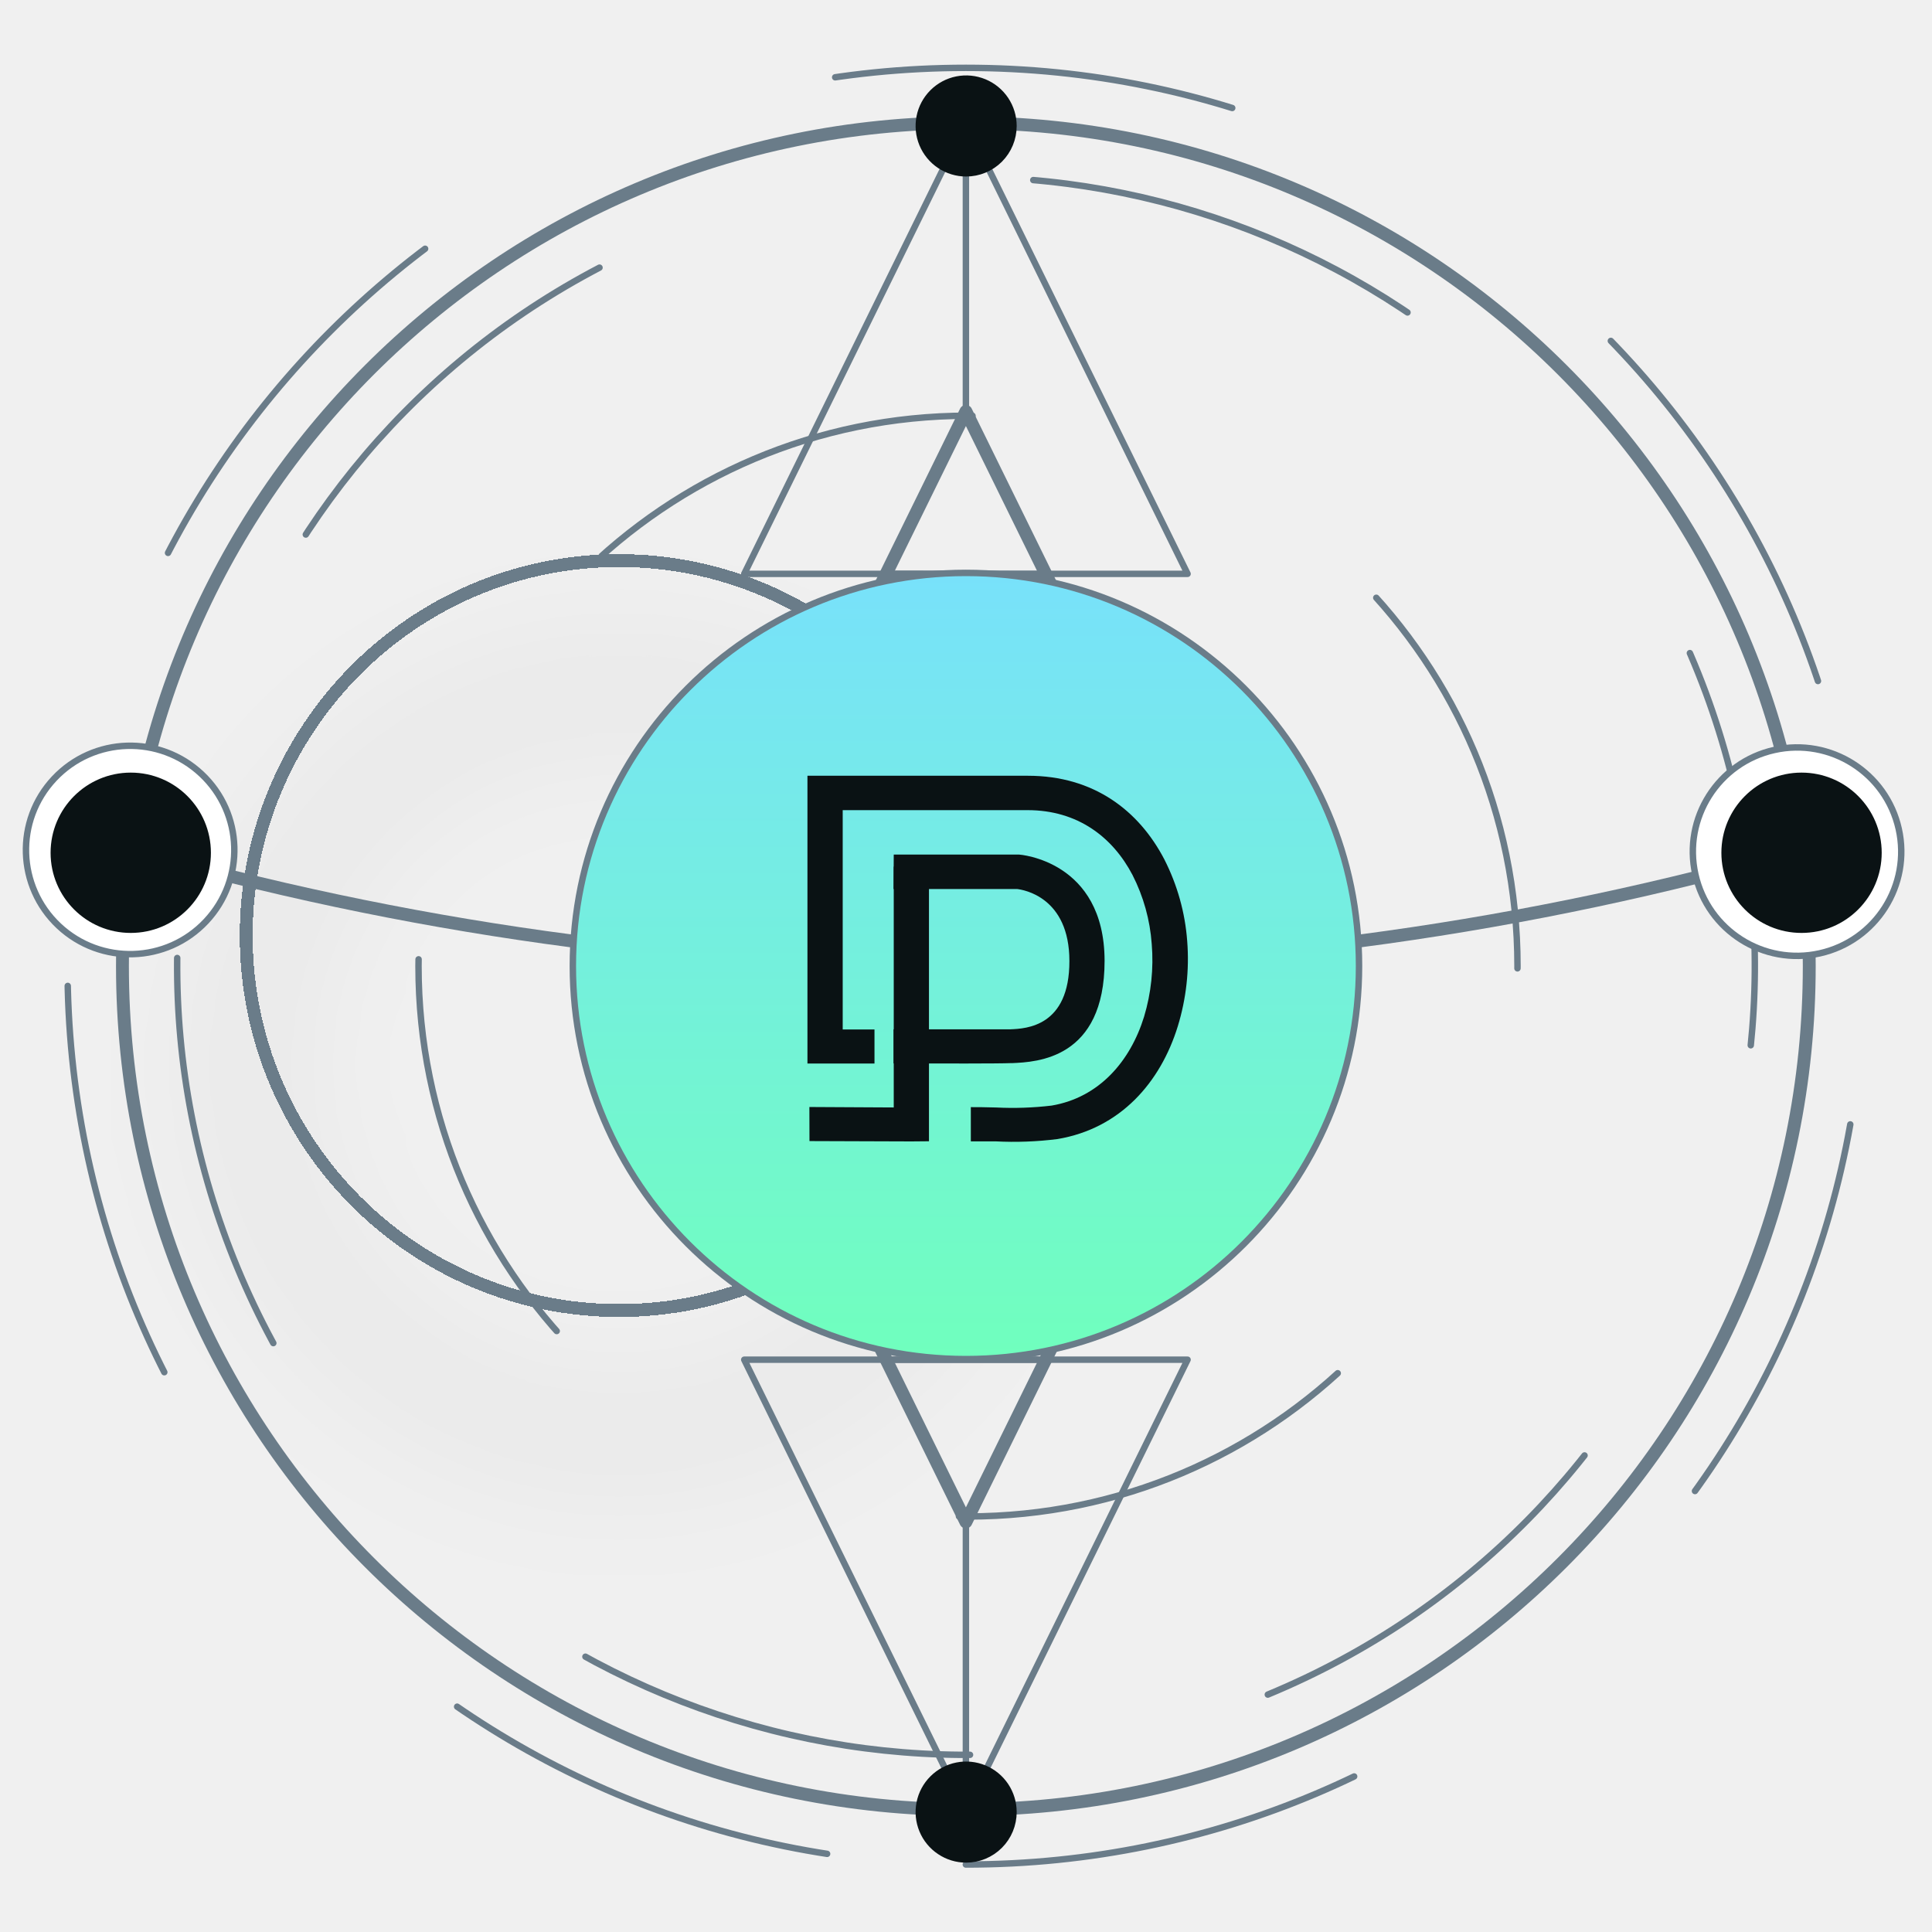
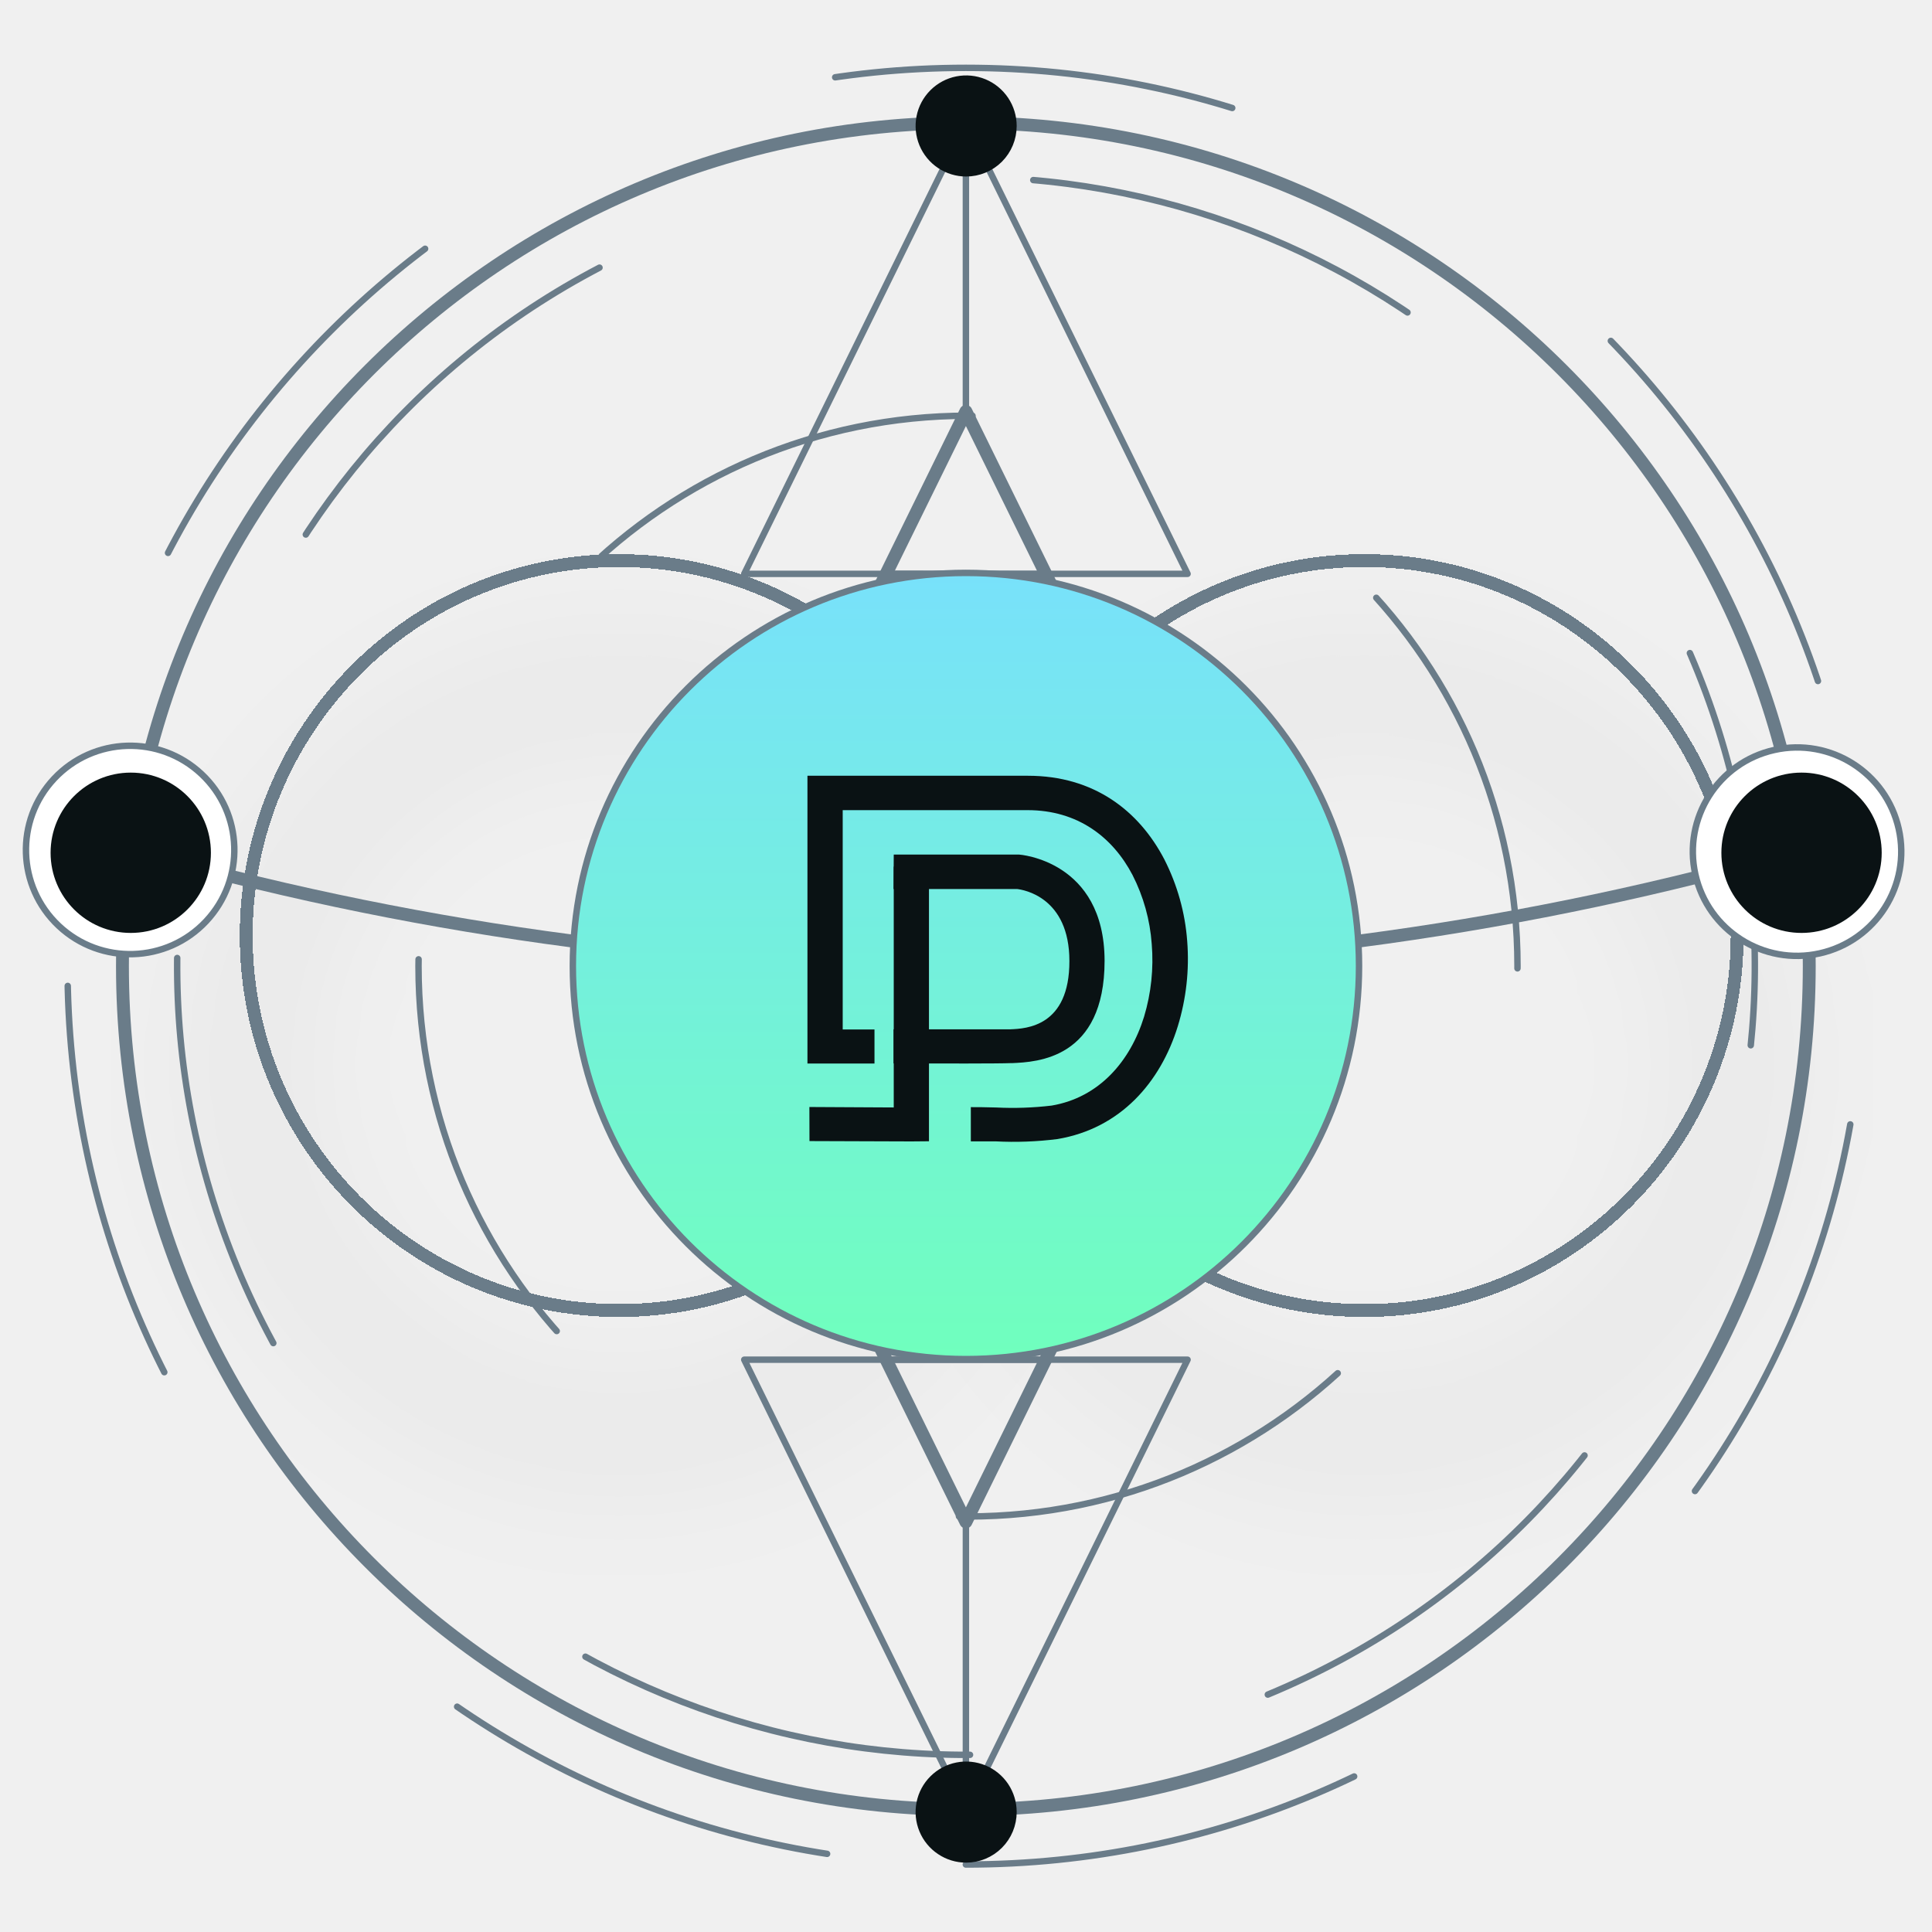
<svg xmlns="http://www.w3.org/2000/svg" width="60" height="60" viewBox="0 0 60 60" fill="none">
-   <g clip-path="url(#clip0_3030_9541)">
-     <g filter="url(#filter0_d_3030_9541)">
+   <g clip-path="url(#clip0_3034_9768)">
+     <g filter="url(#filter0_d_3034_9768)">
+       <path d="M42.372 40.7C48.766 40.7 53.949 35.486 53.949 29.054C53.949 22.623 48.766 17.409 42.372 17.409C35.978 17.409 30.795 22.623 30.795 29.054C30.795 35.486 35.978 40.7 42.372 40.7Z" stroke="#6A7C89" stroke-width="0.4" stroke-linecap="round" stroke-linejoin="round" shape-rendering="crispEdges" />
+     </g>
+     <g filter="url(#filter1_d_3034_9768)">
      <path d="M19.224 40.7C25.618 40.7 30.801 35.486 30.801 29.054C30.801 22.623 25.618 17.409 19.224 17.409C12.83 17.409 7.646 22.623 7.646 29.054C7.646 35.486 12.83 40.7 19.224 40.7Z" stroke="#6A7C89" stroke-width="0.4" stroke-linecap="round" stroke-linejoin="round" shape-rendering="crispEdges" />
    </g>
    <path d="M29.995 57.904C45.404 57.904 57.894 45.414 57.894 30.006C57.894 14.598 45.404 2.107 29.995 2.107C14.587 2.107 2.097 14.598 2.097 30.006C2.097 45.414 14.587 57.904 29.995 57.904Z" stroke="#6A7C89" stroke-width="0.2" stroke-linecap="round" stroke-linejoin="round" stroke-dasharray="12.47 13.95 12.47 13.95 12.47 13.95" />
    <path d="M29.995 56.198C44.461 56.198 56.188 44.471 56.188 30.006C56.188 15.54 44.461 3.813 29.995 3.813C15.53 3.813 3.803 15.54 3.803 30.006C3.803 44.471 15.53 56.198 29.995 56.198Z" stroke="#6A7C89" stroke-width="0.4" stroke-linecap="round" stroke-linejoin="round" />
    <path d="M39.373 52.627C51.869 47.451 57.804 33.124 52.627 20.628C47.451 8.131 33.124 2.196 20.627 7.373C8.131 12.549 2.196 26.876 7.373 39.373C12.549 51.869 26.876 57.804 39.373 52.627Z" stroke="#6A7C89" stroke-width="0.2" stroke-linecap="round" stroke-linejoin="round" stroke-dasharray="12.46 13.93 12.46 13.93 12.46 13.93" />
    <path d="M4.05 26.379C21.003 31.234 38.979 31.234 55.932 26.379" stroke="#6A7C89" stroke-width="0.4" stroke-linecap="round" stroke-linejoin="round" />
    <path d="M6.4 28.612C7.624 27.309 7.56 25.261 6.258 24.038C4.955 22.814 2.907 22.878 1.683 24.181C0.46 25.483 0.524 27.531 1.826 28.755C3.129 29.978 5.177 29.914 6.4 28.612Z" fill="white" />
    <path d="M6.4 28.612C7.624 27.309 7.56 25.261 6.258 24.038C4.955 22.814 2.907 22.878 1.683 24.181C0.46 25.483 0.524 27.531 1.826 28.755C3.129 29.978 5.177 29.914 6.4 28.612Z" stroke="#6A7C89" stroke-width="0.2" stroke-linecap="round" stroke-linejoin="round" />
    <path d="M56.515 29.607C58.259 29.217 59.357 27.487 58.967 25.743C58.576 23.998 56.846 22.901 55.102 23.291C53.358 23.681 52.261 25.411 52.651 27.155C53.041 28.9 54.771 29.997 56.515 29.607Z" fill="white" />
    <path d="M56.515 29.607C58.259 29.217 59.357 27.487 58.967 25.743C58.576 23.998 56.846 22.901 55.102 23.291C53.358 23.681 52.261 25.411 52.651 27.155C53.041 28.9 54.771 29.997 56.515 29.607Z" stroke="#6A7C89" stroke-width="0.2" stroke-linecap="round" stroke-linejoin="round" />
    <path d="M29.997 3.808L23.113 17.821H36.881L29.997 3.808Z" stroke="#6A7C89" stroke-width="0.2" stroke-linecap="round" stroke-linejoin="round" />
    <path d="M29.997 12.777L23.113 26.791H36.881L29.997 12.777Z" stroke="#6A7C89" stroke-width="0.4" stroke-linecap="round" stroke-linejoin="round" />
    <path d="M29.997 47.266L36.881 33.257H23.113L29.997 47.266Z" stroke="#6A7C89" stroke-width="0.4" stroke-linecap="round" stroke-linejoin="round" />
    <path d="M29.997 56.236L36.881 42.227H23.113L29.997 56.236Z" stroke="#6A7C89" stroke-width="0.2" stroke-linecap="round" stroke-linejoin="round" />
    <path d="M27.521 42.227H32.48L29.998 47.266L27.521 42.227Z" stroke="#6A7C89" stroke-width="0.2" stroke-linecap="round" stroke-linejoin="round" />
    <path d="M29.998 12.777L27.521 17.821L32.48 17.827L31.239 15.302L29.998 12.777Z" stroke="#6A7C89" stroke-width="0.2" stroke-linecap="round" stroke-linejoin="round" />
    <path d="M29.997 3.808V12.777" stroke="#6A7C89" stroke-width="0.2" stroke-linecap="round" stroke-linejoin="round" />
    <path d="M29.997 47.014V55.979" stroke="#6A7C89" stroke-width="0.2" stroke-linecap="round" stroke-linejoin="round" />
    <path d="M30.062 47.095C39.487 47.095 47.127 39.443 47.127 30.003C47.127 20.563 39.487 12.911 30.062 12.911C20.637 12.911 12.997 20.563 12.997 30.003C12.997 39.443 20.637 47.095 30.062 47.095Z" stroke="#6A7C89" stroke-width="0.2" stroke-linecap="round" stroke-linejoin="round" stroke-dasharray="12.6 14.16 12.6 14.16 12.6 14.16" />
    <path d="M4.061 28.773C5.325 28.773 6.35 27.748 6.35 26.484C6.35 25.219 5.325 24.194 4.061 24.194C2.796 24.194 1.771 25.219 1.771 26.484C1.771 27.748 2.796 28.773 4.061 28.773Z" fill="#0A1214" stroke="#0A1214" stroke-width="0.4" stroke-linecap="round" stroke-linejoin="round" />
    <path d="M55.948 28.773C57.213 28.773 58.238 27.748 58.238 26.484C58.238 25.219 57.213 24.194 55.948 24.194C54.684 24.194 53.659 25.219 53.659 26.484C53.659 27.748 54.684 28.773 55.948 28.773Z" fill="#0A1214" stroke="#0A1214" stroke-width="0.4" stroke-linecap="round" stroke-linejoin="round" />
    <path d="M31.074 56.276C31.074 56.064 31.011 55.858 30.894 55.682C30.776 55.506 30.609 55.369 30.414 55.288C30.218 55.207 30.003 55.185 29.796 55.227C29.588 55.268 29.398 55.37 29.248 55.52C29.098 55.669 28.996 55.86 28.955 56.067C28.914 56.275 28.935 56.49 29.016 56.685C29.097 56.881 29.234 57.048 29.41 57.165C29.586 57.283 29.793 57.346 30.004 57.346C30.288 57.346 30.56 57.233 30.761 57.032C30.961 56.832 31.074 56.56 31.074 56.276Z" fill="#0A1214" stroke="#0A1214" stroke-linecap="round" stroke-linejoin="round" />
    <path d="M31.074 3.912C31.074 3.701 31.011 3.494 30.894 3.318C30.776 3.142 30.609 3.005 30.414 2.924C30.218 2.843 30.003 2.822 29.796 2.863C29.588 2.904 29.398 3.006 29.248 3.156C29.098 3.306 28.996 3.496 28.955 3.704C28.914 3.911 28.935 4.126 29.016 4.322C29.097 4.517 29.234 4.684 29.41 4.802C29.586 4.919 29.793 4.982 30.004 4.982C30.288 4.982 30.56 4.869 30.761 4.669C30.961 4.468 31.074 4.196 31.074 3.912Z" fill="#0A1214" stroke="#0A1214" stroke-linecap="round" stroke-linejoin="round" />
-     <path d="M42.206 30C42.206 36.742 36.74 42.208 29.998 42.208C23.256 42.208 17.79 36.742 17.79 30C17.79 23.258 23.256 17.792 29.998 17.792C36.74 17.792 42.206 23.258 42.206 30Z" fill="url(#paint0_linear_3030_9541)" stroke="#6A7C89" stroke-width="0.2" />
+     <path d="M42.206 30C42.206 36.742 36.74 42.208 29.998 42.208C23.256 42.208 17.79 36.742 17.79 30C17.79 23.258 23.256 17.792 29.998 17.792C36.74 17.792 42.206 23.258 42.206 30Z" fill="url(#paint0_linear_3034_9768)" stroke="#6A7C89" stroke-width="0.2" />
    <path fill-rule="evenodd" clip-rule="evenodd" d="M27.158 33.028H25.621H25.076V24.092H31.928C33.965 24.092 35.368 25.171 36.159 26.688C36.564 27.483 36.806 28.347 36.87 29.232C36.939 30.121 36.84 31.015 36.578 31.87C36.041 33.612 34.798 35.045 32.844 35.374C32.205 35.455 31.56 35.479 30.917 35.446C30.732 35.446 30.533 35.446 30.15 35.446V34.383C30.304 34.383 30.624 34.383 30.933 34.394C31.509 34.423 32.087 34.403 32.659 34.335C34.141 34.083 35.105 32.953 35.531 31.572C35.751 30.84 35.831 30.076 35.768 29.316C35.715 28.572 35.513 27.844 35.172 27.175C34.559 26.003 33.472 25.16 31.917 25.16H26.171V31.971H27.158V33.028Z" fill="#0A1214" />
    <path fill-rule="evenodd" clip-rule="evenodd" d="M25.136 34.379L27.756 34.393V26.913H28.85V35.443L28.304 35.448L25.139 35.437L25.136 34.379Z" fill="#0A1214" />
    <path fill-rule="evenodd" clip-rule="evenodd" d="M27.756 26.539H31.645C31.654 26.539 34.297 26.719 34.304 29.836C34.304 32.892 32.191 32.982 31.437 33.016H31.382C31.056 33.032 29.234 33.03 27.75 33.025V31.966C29.215 31.966 31.006 31.966 31.326 31.966H31.384C31.865 31.945 33.215 31.884 33.211 29.845C33.211 27.855 31.776 27.63 31.584 27.609H27.75L27.756 26.539Z" fill="#0A1214" />
  </g>
  <defs>
-     <filter id="filter0_d_3030_9541" x="3.446" y="17.209" width="31.555" height="31.691" filterUnits="userSpaceOnUse" color-interpolation-filters="sRGB">
+     <filter id="filter0_d_3034_9768" x="26.595" y="17.209" width="31.555" height="31.691" filterUnits="userSpaceOnUse" color-interpolation-filters="sRGB">
      <feFlood flood-opacity="0" result="BackgroundImageFix" />
      <feColorMatrix in="SourceAlpha" type="matrix" values="0 0 0 0 0 0 0 0 0 0 0 0 0 0 0 0 0 0 127 0" result="hardAlpha" />
      <feOffset dy="4" />
      <feGaussianBlur stdDeviation="2" />
      <feComposite in2="hardAlpha" operator="out" />
      <feColorMatrix type="matrix" values="0 0 0 0 0 0 0 0 0 0 0 0 0 0 0 0 0 0 0.25 0" />
-       <feBlend mode="normal" in2="BackgroundImageFix" result="effect1_dropShadow_3030_9541" />
-       <feBlend mode="normal" in="SourceGraphic" in2="effect1_dropShadow_3030_9541" result="shape" />
+       <feBlend mode="normal" in2="BackgroundImageFix" result="effect1_dropShadow_3034_9768" />
+       <feBlend mode="normal" in="SourceGraphic" in2="effect1_dropShadow_3034_9768" result="shape" />
    </filter>
-     <linearGradient id="paint0_linear_3030_9541" x1="29.998" y1="17.692" x2="29.998" y2="42.308" gradientUnits="userSpaceOnUse">
+     <filter id="filter1_d_3034_9768" x="3.446" y="17.209" width="31.555" height="31.691" filterUnits="userSpaceOnUse" color-interpolation-filters="sRGB">
+       <feFlood flood-opacity="0" result="BackgroundImageFix" />
+       <feColorMatrix in="SourceAlpha" type="matrix" values="0 0 0 0 0 0 0 0 0 0 0 0 0 0 0 0 0 0 127 0" result="hardAlpha" />
+       <feOffset dy="4" />
+       <feGaussianBlur stdDeviation="2" />
+       <feComposite in2="hardAlpha" operator="out" />
+       <feColorMatrix type="matrix" values="0 0 0 0 0 0 0 0 0 0 0 0 0 0 0 0 0 0 0.25 0" />
+       <feBlend mode="normal" in2="BackgroundImageFix" result="effect1_dropShadow_3034_9768" />
+       <feBlend mode="normal" in="SourceGraphic" in2="effect1_dropShadow_3034_9768" result="shape" />
+     </filter>
+     <linearGradient id="paint0_linear_3034_9768" x1="29.998" y1="17.692" x2="29.998" y2="42.308" gradientUnits="userSpaceOnUse">
      <stop stop-color="#78E1FB" />
      <stop offset="1" stop-color="#70FFBD" />
    </linearGradient>
-     <clipPath id="clip0_3030_9541">
+     <clipPath id="clip0_3034_9768">
      <rect width="60" height="60" fill="white" />
    </clipPath>
  </defs>
</svg>
